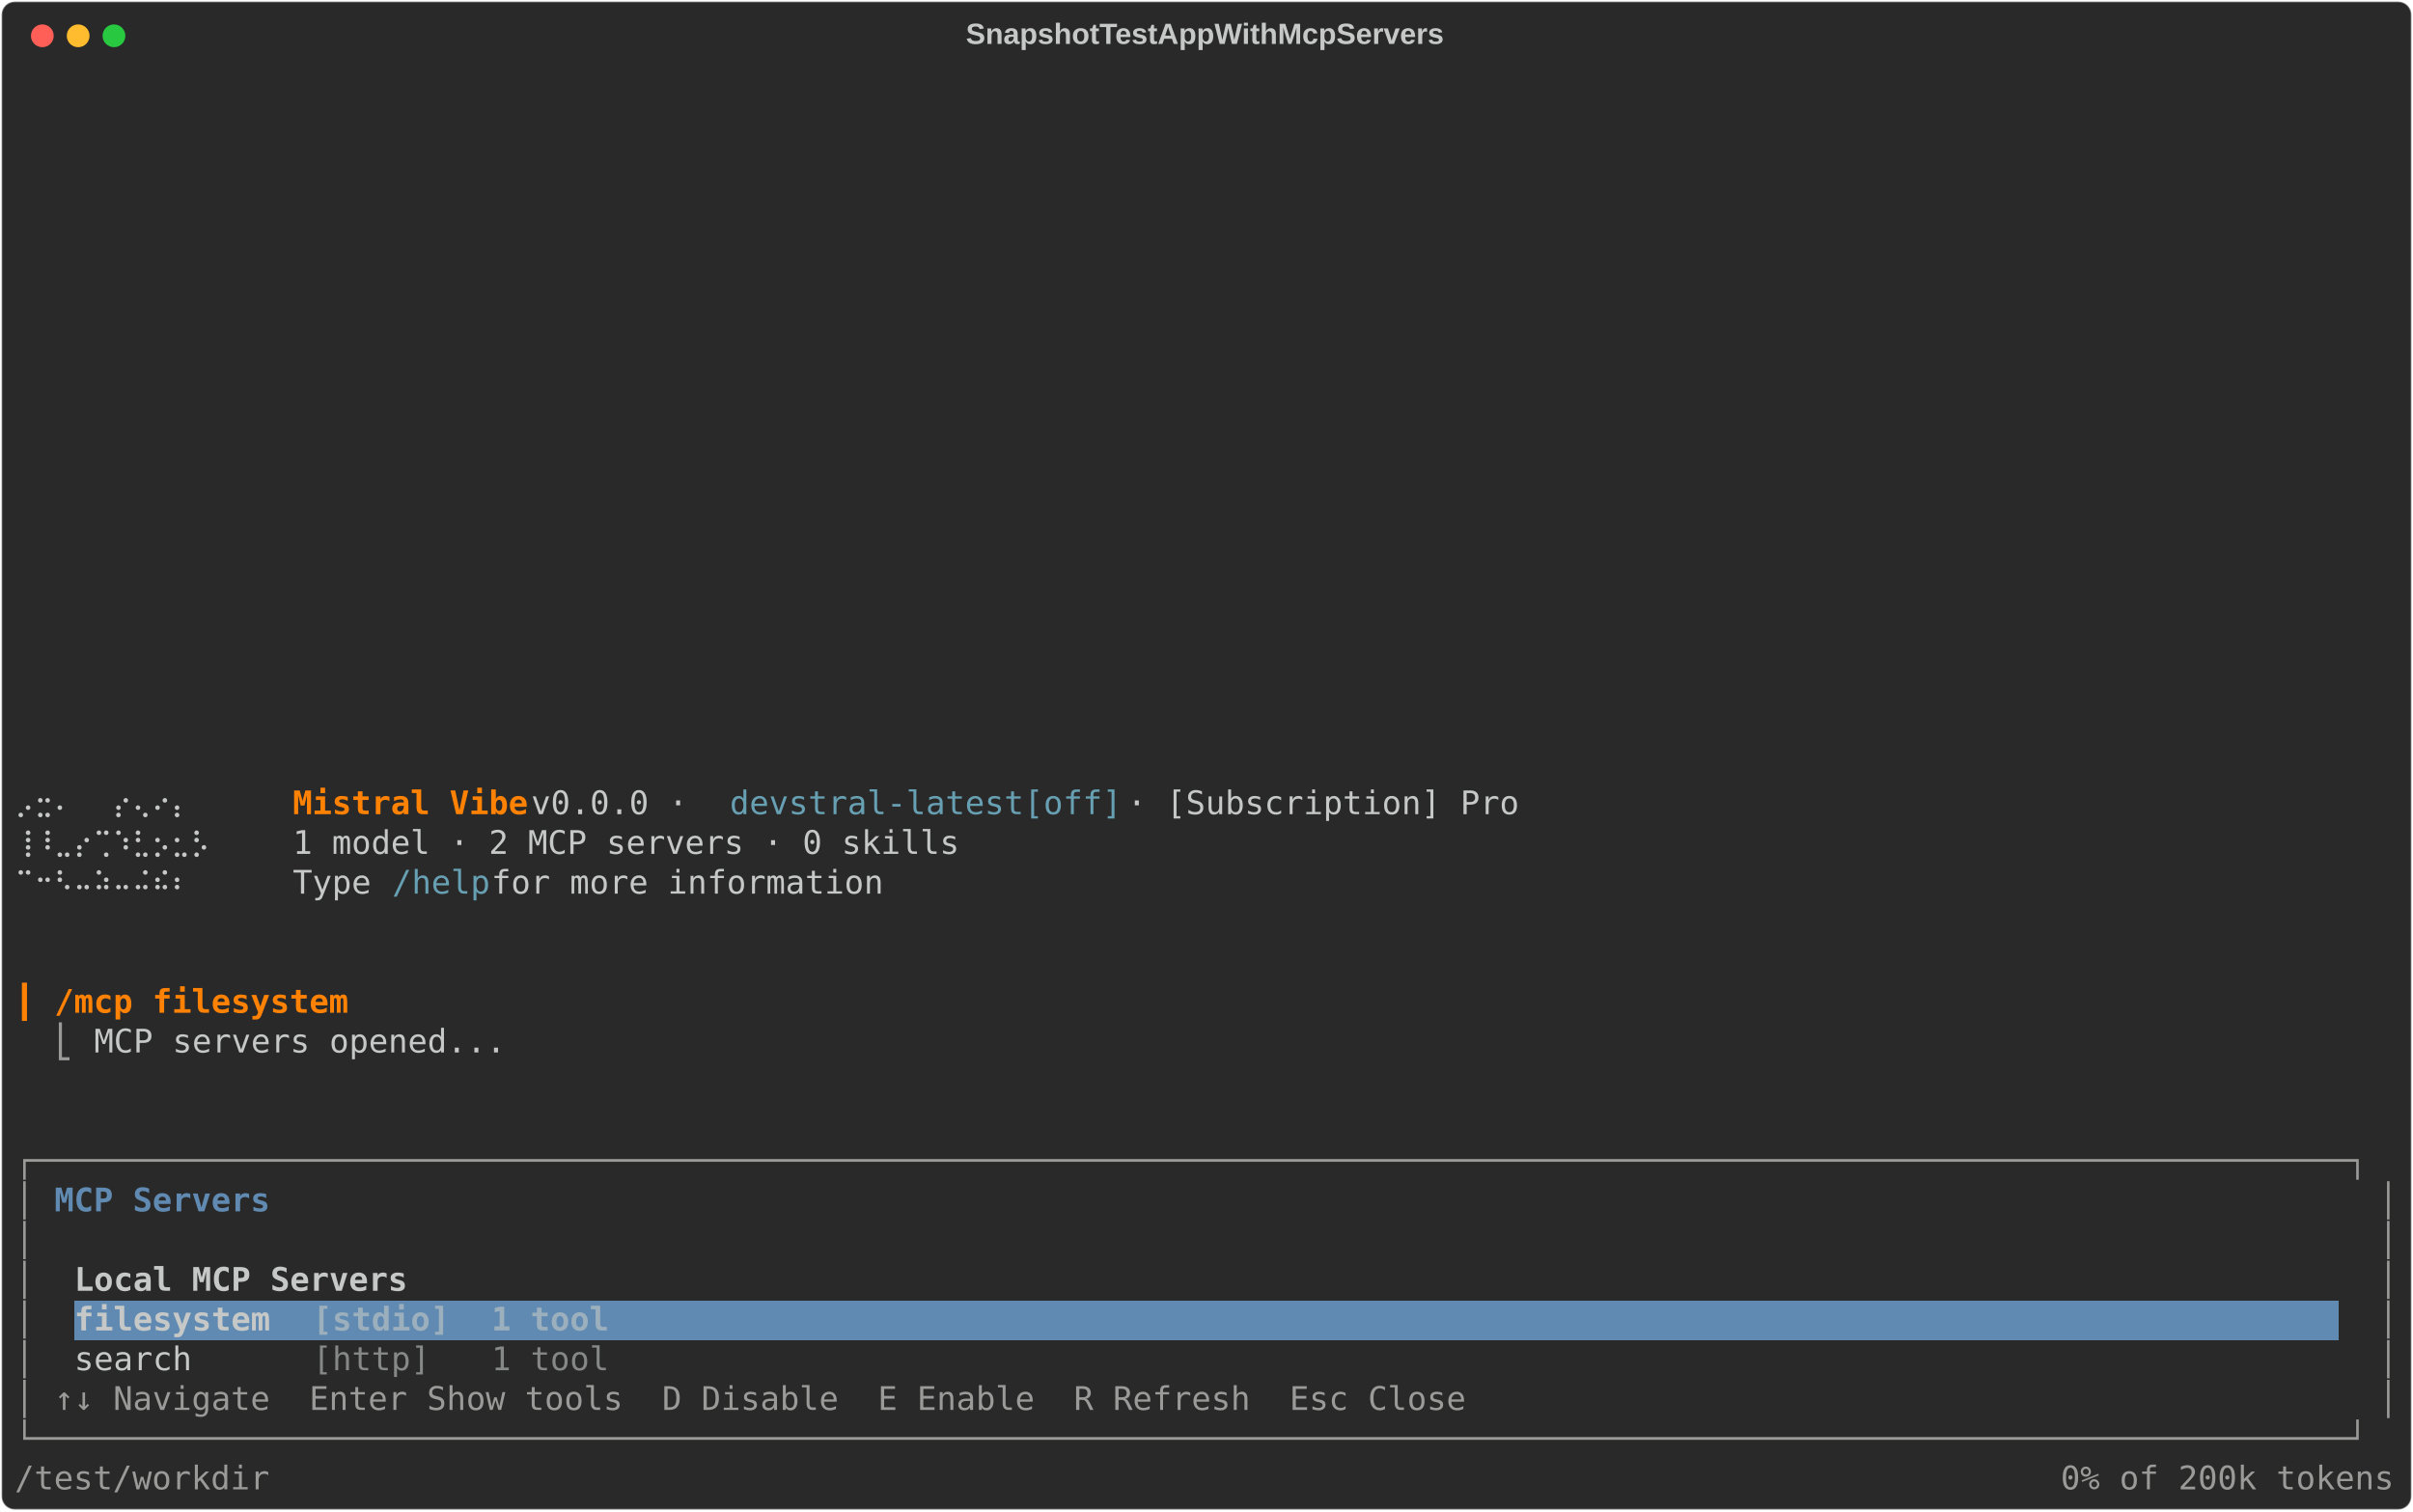
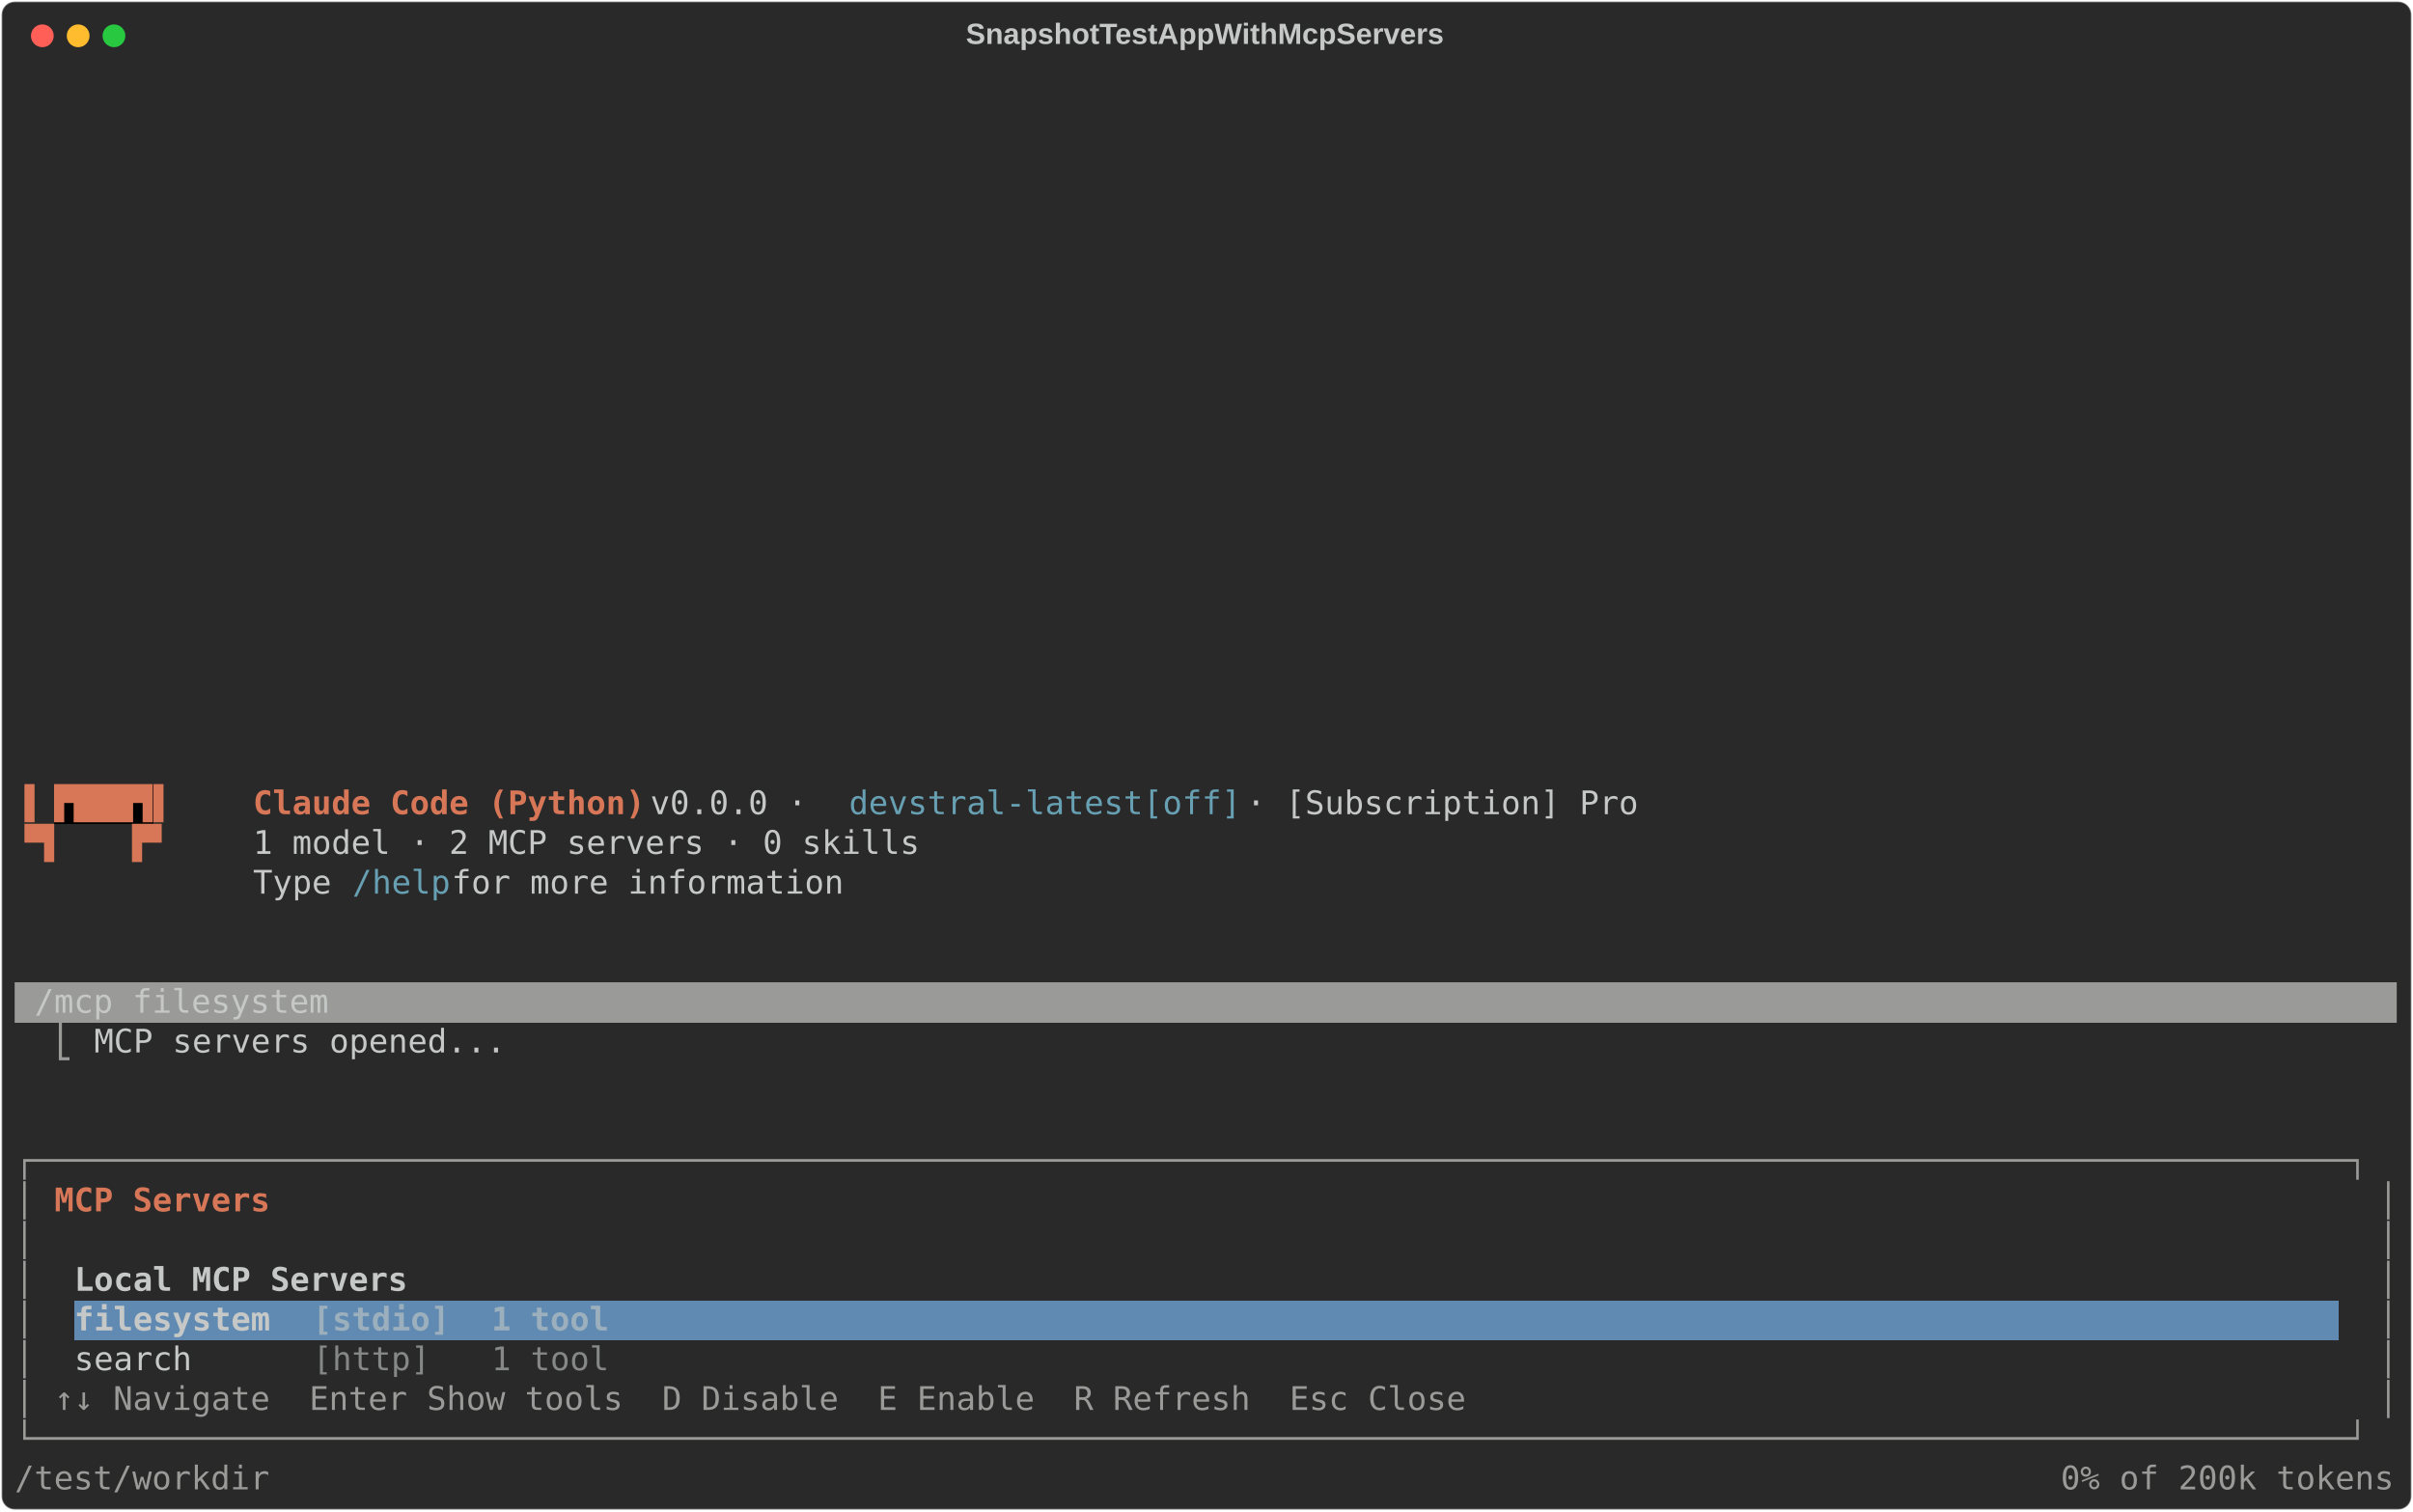
<svg xmlns="http://www.w3.org/2000/svg" class="rich-terminal" viewBox="0 0 1482 928.4">
  <style>

    @font-face {
        font-family: "Fira Code";
        src: local("FiraCode-Regular"),
                url("https://cdnjs.cloudflare.com/ajax/libs/firacode/6.2.0/woff2/FiraCode-Regular.woff2") format("woff2"),
                url("https://cdnjs.cloudflare.com/ajax/libs/firacode/6.2.0/woff/FiraCode-Regular.woff") format("woff");
        font-style: normal;
        font-weight: 400;
    }
    @font-face {
        font-family: "Fira Code";
        src: local("FiraCode-Bold"),
                url("https://cdnjs.cloudflare.com/ajax/libs/firacode/6.2.0/woff2/FiraCode-Bold.woff2") format("woff2"),
                url("https://cdnjs.cloudflare.com/ajax/libs/firacode/6.2.0/woff/FiraCode-Bold.woff") format("woff");
        font-style: bold;
        font-weight: 700;
    }

    .terminal-matrix {
        font-family: Fira Code, monospace;
        font-size: 20px;
        line-height: 24.4px;
        font-variant-east-asian: full-width;
    }

    .terminal-title {
        font-size: 18px;
        font-weight: bold;
        font-family: arial;
    }

    .terminal-r1 { fill: #c5c8c6 }
- .terminal-r2 { fill: #ff8205;font-weight: bold }
- .terminal-r3 { fill: #68a0b3 }
- .terminal-r4 { fill: #ff8205 }
+ .terminal-r2 { fill: #d77757 }
+ .terminal-r3 { fill: #d77757;font-weight: bold }
+ .terminal-r4 { fill: #68a0b3 }
.terminal-r5 { fill: #9a9b99 }
- .terminal-r6 { fill: #608ab1;font-weight: bold }
- .terminal-r7 { fill: #c5c8c6;font-weight: bold }
- .terminal-r8 { fill: #9cafbd;font-weight: bold }
- .terminal-r9 { fill: #868887 }
+ .terminal-r6 { fill: #c5c8c6;font-weight: bold }
+ .terminal-r7 { fill: #9cafbd;font-weight: bold }
+ .terminal-r8 { fill: #868887 }
    </style>
  <defs>
    <clipPath id="terminal-clip-terminal">
      <rect x="0" y="0" width="1463.0" height="877.4" />
    </clipPath>
    <clipPath id="terminal-line-0">
      <rect x="0" y="1.5" width="1464" height="24.65" />
    </clipPath>
    <clipPath id="terminal-line-1">
      <rect x="0" y="25.9" width="1464" height="24.65" />
    </clipPath>
    <clipPath id="terminal-line-2">
      <rect x="0" y="50.3" width="1464" height="24.65" />
    </clipPath>
    <clipPath id="terminal-line-3">
      <rect x="0" y="74.7" width="1464" height="24.65" />
    </clipPath>
    <clipPath id="terminal-line-4">
      <rect x="0" y="99.1" width="1464" height="24.65" />
    </clipPath>
    <clipPath id="terminal-line-5">
      <rect x="0" y="123.5" width="1464" height="24.65" />
    </clipPath>
    <clipPath id="terminal-line-6">
      <rect x="0" y="147.9" width="1464" height="24.65" />
    </clipPath>
    <clipPath id="terminal-line-7">
      <rect x="0" y="172.3" width="1464" height="24.65" />
    </clipPath>
    <clipPath id="terminal-line-8">
      <rect x="0" y="196.7" width="1464" height="24.65" />
    </clipPath>
    <clipPath id="terminal-line-9">
      <rect x="0" y="221.1" width="1464" height="24.65" />
    </clipPath>
    <clipPath id="terminal-line-10">
      <rect x="0" y="245.5" width="1464" height="24.65" />
    </clipPath>
    <clipPath id="terminal-line-11">
      <rect x="0" y="269.9" width="1464" height="24.65" />
    </clipPath>
    <clipPath id="terminal-line-12">
      <rect x="0" y="294.3" width="1464" height="24.65" />
    </clipPath>
    <clipPath id="terminal-line-13">
      <rect x="0" y="318.7" width="1464" height="24.65" />
    </clipPath>
    <clipPath id="terminal-line-14">
      <rect x="0" y="343.1" width="1464" height="24.65" />
    </clipPath>
    <clipPath id="terminal-line-15">
      <rect x="0" y="367.5" width="1464" height="24.65" />
    </clipPath>
    <clipPath id="terminal-line-16">
      <rect x="0" y="391.9" width="1464" height="24.65" />
    </clipPath>
    <clipPath id="terminal-line-17">
      <rect x="0" y="416.3" width="1464" height="24.65" />
    </clipPath>
    <clipPath id="terminal-line-18">
      <rect x="0" y="440.7" width="1464" height="24.65" />
    </clipPath>
    <clipPath id="terminal-line-19">
      <rect x="0" y="465.1" width="1464" height="24.65" />
    </clipPath>
    <clipPath id="terminal-line-20">
      <rect x="0" y="489.5" width="1464" height="24.65" />
    </clipPath>
    <clipPath id="terminal-line-21">
      <rect x="0" y="513.9" width="1464" height="24.65" />
    </clipPath>
    <clipPath id="terminal-line-22">
      <rect x="0" y="538.3" width="1464" height="24.65" />
    </clipPath>
    <clipPath id="terminal-line-23">
      <rect x="0" y="562.7" width="1464" height="24.65" />
    </clipPath>
    <clipPath id="terminal-line-24">
      <rect x="0" y="587.1" width="1464" height="24.65" />
    </clipPath>
    <clipPath id="terminal-line-25">
      <rect x="0" y="611.5" width="1464" height="24.65" />
    </clipPath>
    <clipPath id="terminal-line-26">
      <rect x="0" y="635.9" width="1464" height="24.65" />
    </clipPath>
    <clipPath id="terminal-line-27">
      <rect x="0" y="660.3" width="1464" height="24.65" />
    </clipPath>
    <clipPath id="terminal-line-28">
      <rect x="0" y="684.7" width="1464" height="24.65" />
    </clipPath>
    <clipPath id="terminal-line-29">
      <rect x="0" y="709.1" width="1464" height="24.65" />
    </clipPath>
    <clipPath id="terminal-line-30">
      <rect x="0" y="733.5" width="1464" height="24.65" />
    </clipPath>
    <clipPath id="terminal-line-31">
      <rect x="0" y="757.9" width="1464" height="24.65" />
    </clipPath>
    <clipPath id="terminal-line-32">
      <rect x="0" y="782.3" width="1464" height="24.65" />
    </clipPath>
    <clipPath id="terminal-line-33">
      <rect x="0" y="806.7" width="1464" height="24.65" />
    </clipPath>
    <clipPath id="terminal-line-34">
      <rect x="0" y="831.1" width="1464" height="24.65" />
    </clipPath>
  </defs>
  <rect fill="#292929" stroke="rgba(255,255,255,0.35)" stroke-width="1" x="1" y="1" width="1480" height="926.4" rx="8" />
  <text class="terminal-title" fill="#c5c8c6" text-anchor="middle" x="740" y="27">SnapshotTestAppWithMcpServers</text>
  <g transform="translate(26,22)">
    <circle cx="0" cy="0" r="7" fill="#ff5f57" />
    <circle cx="22" cy="0" r="7" fill="#febc2e" />
    <circle cx="44" cy="0" r="7" fill="#28c840" />
  </g>
  <g transform="translate(9, 41)" clip-path="url(#terminal-clip-terminal)">
+     <rect fill="#000000" x="24.4" y="440.7" width="61" height="24.65" shape-rendering="crispEdges" />
+     <rect fill="#9a9b99" x="0" y="562.7" width="12.2" height="24.65" shape-rendering="crispEdges" />
+     <rect fill="#9a9b99" x="12.2" y="562.7" width="183" height="24.65" shape-rendering="crispEdges" />
+     <rect fill="#9a9b99" x="195.2" y="562.7" width="1268.8" height="24.65" shape-rendering="crispEdges" />
    <rect fill="#608ab1" x="36.6" y="757.9" width="146.4" height="24.65" shape-rendering="crispEdges" />
    <rect fill="#608ab1" x="183" y="757.9" width="109.8" height="24.65" shape-rendering="crispEdges" />
    <rect fill="#608ab1" x="292.8" y="757.9" width="97.6" height="24.65" shape-rendering="crispEdges" />
    <rect fill="#608ab1" x="390.4" y="757.9" width="1037" height="24.65" shape-rendering="crispEdges" />
    <g class="terminal-matrix">
      <text class="terminal-r1" x="1464" y="20" textLength="12.2" clip-path="url(#terminal-line-0)">
</text>
      <text class="terminal-r1" x="1464" y="44.4" textLength="12.2" clip-path="url(#terminal-line-1)">
</text>
      <text class="terminal-r1" x="1464" y="68.8" textLength="12.2" clip-path="url(#terminal-line-2)">
</text>
      <text class="terminal-r1" x="1464" y="93.2" textLength="12.2" clip-path="url(#terminal-line-3)">
</text>
      <text class="terminal-r1" x="1464" y="117.6" textLength="12.2" clip-path="url(#terminal-line-4)">
</text>
      <text class="terminal-r1" x="1464" y="142" textLength="12.2" clip-path="url(#terminal-line-5)">
</text>
      <text class="terminal-r1" x="1464" y="166.4" textLength="12.2" clip-path="url(#terminal-line-6)">
</text>
      <text class="terminal-r1" x="1464" y="190.8" textLength="12.2" clip-path="url(#terminal-line-7)">
</text>
      <text class="terminal-r1" x="1464" y="215.2" textLength="12.2" clip-path="url(#terminal-line-8)">
</text>
      <text class="terminal-r1" x="1464" y="239.6" textLength="12.2" clip-path="url(#terminal-line-9)">
</text>
      <text class="terminal-r1" x="1464" y="264" textLength="12.2" clip-path="url(#terminal-line-10)">
</text>
      <text class="terminal-r1" x="1464" y="288.4" textLength="12.2" clip-path="url(#terminal-line-11)">
</text>
      <text class="terminal-r1" x="1464" y="312.8" textLength="12.2" clip-path="url(#terminal-line-12)">
</text>
      <text class="terminal-r1" x="1464" y="337.2" textLength="12.2" clip-path="url(#terminal-line-13)">
</text>
      <text class="terminal-r1" x="1464" y="361.6" textLength="12.2" clip-path="url(#terminal-line-14)">
</text>
      <text class="terminal-r1" x="1464" y="386" textLength="12.2" clip-path="url(#terminal-line-15)">
</text>
      <text class="terminal-r1" x="1464" y="410.4" textLength="12.2" clip-path="url(#terminal-line-16)">
</text>
      <text class="terminal-r1" x="1464" y="434.8" textLength="12.2" clip-path="url(#terminal-line-17)">
</text>
-       <text class="terminal-r1" x="0" y="459.2" textLength="134.2" clip-path="url(#terminal-line-18)">  ⡠⣒⠄  ⡔⢄⠔⡄</text>
-       <text class="terminal-r2" x="170.8" y="459.2" textLength="146.4" clip-path="url(#terminal-line-18)">Mistral Vibe</text>
-       <text class="terminal-r1" x="317.2" y="459.2" textLength="122" clip-path="url(#terminal-line-18)"> v0.0.0 · </text>
-       <text class="terminal-r3" x="439.2" y="459.2" textLength="244" clip-path="url(#terminal-line-18)">devstral-latest[off]</text>
-       <text class="terminal-r1" x="683.2" y="459.2" textLength="256.2" clip-path="url(#terminal-line-18)"> · [Subscription] Pro</text>
+       <text class="terminal-r2" x="0" y="459.2" textLength="24.4" clip-path="url(#terminal-line-18)"> ▐</text>
+       <text class="terminal-r2" x="24.4" y="459.2" textLength="61" clip-path="url(#terminal-line-18)">▛███▜</text>
+       <text class="terminal-r2" x="85.4" y="459.2" textLength="12.2" clip-path="url(#terminal-line-18)">▌</text>
+       <text class="terminal-r3" x="146.4" y="459.2" textLength="244" clip-path="url(#terminal-line-18)">Claude Code (Python)</text>
+       <text class="terminal-r1" x="390.4" y="459.2" textLength="122" clip-path="url(#terminal-line-18)"> v0.0.0 · </text>
+       <text class="terminal-r4" x="512.4" y="459.2" textLength="244" clip-path="url(#terminal-line-18)">devstral-latest[off]</text>
+       <text class="terminal-r1" x="756.4" y="459.2" textLength="256.2" clip-path="url(#terminal-line-18)"> · [Subscription] Pro</text>
      <text class="terminal-r1" x="1464" y="459.2" textLength="12.2" clip-path="url(#terminal-line-18)">
</text>
-       <text class="terminal-r1" x="0" y="483.6" textLength="134.2" clip-path="url(#terminal-line-19)"> ⢸⠸⣀⡔⢉⠱⣃⡢⣂⡣</text>
-       <text class="terminal-r1" x="170.8" y="483.6" textLength="414.8" clip-path="url(#terminal-line-19)">1 model · 2 MCP servers · 0 skills</text>
+       <text class="terminal-r2" x="0" y="483.6" textLength="97.6" clip-path="url(#terminal-line-19)">▝▜    ▛▘</text>
+       <text class="terminal-r1" x="146.4" y="483.6" textLength="414.8" clip-path="url(#terminal-line-19)">1 model · 2 MCP servers · 0 skills</text>
      <text class="terminal-r1" x="1464" y="483.6" textLength="12.2" clip-path="url(#terminal-line-19)">
</text>
-       <text class="terminal-r1" x="0" y="508" textLength="134.2" clip-path="url(#terminal-line-20)">  ⠉⠒⠣⠤⠵⠤⠬⠮⠆</text>
-       <text class="terminal-r1" x="170.8" y="508" textLength="61" clip-path="url(#terminal-line-20)">Type </text>
-       <text class="terminal-r3" x="231.8" y="508" textLength="61" clip-path="url(#terminal-line-20)">/help</text>
-       <text class="terminal-r1" x="292.8" y="508" textLength="256.2" clip-path="url(#terminal-line-20)"> for more information</text>
+       <text class="terminal-r1" x="146.4" y="508" textLength="61" clip-path="url(#terminal-line-20)">Type </text>
+       <text class="terminal-r4" x="207.4" y="508" textLength="61" clip-path="url(#terminal-line-20)">/help</text>
+       <text class="terminal-r1" x="268.4" y="508" textLength="256.2" clip-path="url(#terminal-line-20)"> for more information</text>
      <text class="terminal-r1" x="1464" y="508" textLength="12.2" clip-path="url(#terminal-line-20)">
</text>
      <text class="terminal-r1" x="1464" y="532.4" textLength="12.2" clip-path="url(#terminal-line-21)">
</text>
      <text class="terminal-r1" x="1464" y="556.8" textLength="12.2" clip-path="url(#terminal-line-22)">
</text>
-       <text class="terminal-r4" x="0" y="581.2" textLength="12.2" clip-path="url(#terminal-line-23)">┃</text>
-       <text class="terminal-r2" x="24.4" y="581.2" textLength="183" clip-path="url(#terminal-line-23)">/mcp filesystem</text>
+       <text class="terminal-r1" x="12.2" y="581.2" textLength="183" clip-path="url(#terminal-line-23)">/mcp filesystem</text>
      <text class="terminal-r1" x="1464" y="581.2" textLength="12.2" clip-path="url(#terminal-line-23)">
</text>
      <text class="terminal-r5" x="24.4" y="605.6" textLength="12.2" clip-path="url(#terminal-line-24)">⎣</text>
      <text class="terminal-r1" x="48.8" y="605.6" textLength="256.2" clip-path="url(#terminal-line-24)">MCP servers opened...</text>
      <text class="terminal-r1" x="1464" y="605.6" textLength="12.2" clip-path="url(#terminal-line-24)">
</text>
      <text class="terminal-r1" x="1464" y="630" textLength="12.2" clip-path="url(#terminal-line-25)">
</text>
      <text class="terminal-r1" x="1464" y="654.4" textLength="12.2" clip-path="url(#terminal-line-26)">
</text>
      <text class="terminal-r5" x="0" y="678.8" textLength="1464" clip-path="url(#terminal-line-27)">┌──────────────────────────────────────────────────────────────────────────────────────────────────────────────────────┐</text>
      <text class="terminal-r1" x="1464" y="678.8" textLength="12.2" clip-path="url(#terminal-line-27)">
</text>
      <text class="terminal-r5" x="0" y="703.2" textLength="12.2" clip-path="url(#terminal-line-28)">│</text>
-       <text class="terminal-r6" x="24.4" y="703.2" textLength="134.2" clip-path="url(#terminal-line-28)">MCP Servers</text>
+       <text class="terminal-r3" x="24.4" y="703.2" textLength="134.2" clip-path="url(#terminal-line-28)">MCP Servers</text>
      <text class="terminal-r5" x="1451.8" y="703.2" textLength="12.2" clip-path="url(#terminal-line-28)">│</text>
      <text class="terminal-r1" x="1464" y="703.2" textLength="12.2" clip-path="url(#terminal-line-28)">
</text>
      <text class="terminal-r5" x="0" y="727.6" textLength="12.2" clip-path="url(#terminal-line-29)">│</text>
      <text class="terminal-r5" x="1451.8" y="727.6" textLength="12.2" clip-path="url(#terminal-line-29)">│</text>
      <text class="terminal-r1" x="1464" y="727.6" textLength="12.2" clip-path="url(#terminal-line-29)">
</text>
      <text class="terminal-r5" x="0" y="752" textLength="12.2" clip-path="url(#terminal-line-30)">│</text>
-       <text class="terminal-r7" x="36.6" y="752" textLength="207.4" clip-path="url(#terminal-line-30)">Local MCP Servers</text>
+       <text class="terminal-r6" x="36.6" y="752" textLength="207.4" clip-path="url(#terminal-line-30)">Local MCP Servers</text>
      <text class="terminal-r5" x="1451.8" y="752" textLength="12.2" clip-path="url(#terminal-line-30)">│</text>
      <text class="terminal-r1" x="1464" y="752" textLength="12.2" clip-path="url(#terminal-line-30)">
</text>
      <text class="terminal-r5" x="0" y="776.4" textLength="12.2" clip-path="url(#terminal-line-31)">│</text>
-       <text class="terminal-r7" x="36.6" y="776.4" textLength="146.4" clip-path="url(#terminal-line-31)">  filesystem</text>
-       <text class="terminal-r8" x="183" y="776.4" textLength="109.8" clip-path="url(#terminal-line-31)">  [stdio]</text>
-       <text class="terminal-r8" x="292.8" y="776.4" textLength="97.6" clip-path="url(#terminal-line-31)">  1 tool</text>
+       <text class="terminal-r6" x="36.6" y="776.4" textLength="146.4" clip-path="url(#terminal-line-31)">  filesystem</text>
+       <text class="terminal-r7" x="183" y="776.4" textLength="109.8" clip-path="url(#terminal-line-31)">  [stdio]</text>
+       <text class="terminal-r7" x="292.8" y="776.4" textLength="97.6" clip-path="url(#terminal-line-31)">  1 tool</text>
      <text class="terminal-r5" x="1451.8" y="776.4" textLength="12.2" clip-path="url(#terminal-line-31)">│</text>
      <text class="terminal-r1" x="1464" y="776.4" textLength="12.2" clip-path="url(#terminal-line-31)">
</text>
      <text class="terminal-r5" x="0" y="800.8" textLength="12.2" clip-path="url(#terminal-line-32)">│</text>
      <text class="terminal-r1" x="36.6" y="800.8" textLength="146.4" clip-path="url(#terminal-line-32)">  search    </text>
-       <text class="terminal-r9" x="183" y="800.8" textLength="109.8" clip-path="url(#terminal-line-32)">  [http] </text>
-       <text class="terminal-r9" x="292.8" y="800.8" textLength="97.6" clip-path="url(#terminal-line-32)">  1 tool</text>
+       <text class="terminal-r8" x="183" y="800.8" textLength="109.8" clip-path="url(#terminal-line-32)">  [http] </text>
+       <text class="terminal-r8" x="292.8" y="800.8" textLength="97.6" clip-path="url(#terminal-line-32)">  1 tool</text>
      <text class="terminal-r5" x="1451.8" y="800.8" textLength="12.2" clip-path="url(#terminal-line-32)">│</text>
      <text class="terminal-r1" x="1464" y="800.8" textLength="12.2" clip-path="url(#terminal-line-32)">
</text>
      <text class="terminal-r5" x="0" y="825.2" textLength="12.2" clip-path="url(#terminal-line-33)">│</text>
      <text class="terminal-r5" x="24.4" y="825.2" textLength="878.4" clip-path="url(#terminal-line-33)">↑↓ Navigate  Enter Show tools  D Disable  E Enable  R Refresh  Esc Close</text>
      <text class="terminal-r5" x="1451.8" y="825.2" textLength="12.2" clip-path="url(#terminal-line-33)">│</text>
      <text class="terminal-r1" x="1464" y="825.2" textLength="12.2" clip-path="url(#terminal-line-33)">
</text>
      <text class="terminal-r5" x="0" y="849.6" textLength="1464" clip-path="url(#terminal-line-34)">└──────────────────────────────────────────────────────────────────────────────────────────────────────────────────────┘</text>
      <text class="terminal-r1" x="1464" y="849.6" textLength="12.2" clip-path="url(#terminal-line-34)">
</text>
      <text class="terminal-r5" x="0" y="874" textLength="158.6" clip-path="url(#terminal-line-35)">/test/workdir</text>
      <text class="terminal-r5" x="1256.6" y="874" textLength="207.4" clip-path="url(#terminal-line-35)">0% of 200k tokens</text>
    </g>
  </g>
</svg>
